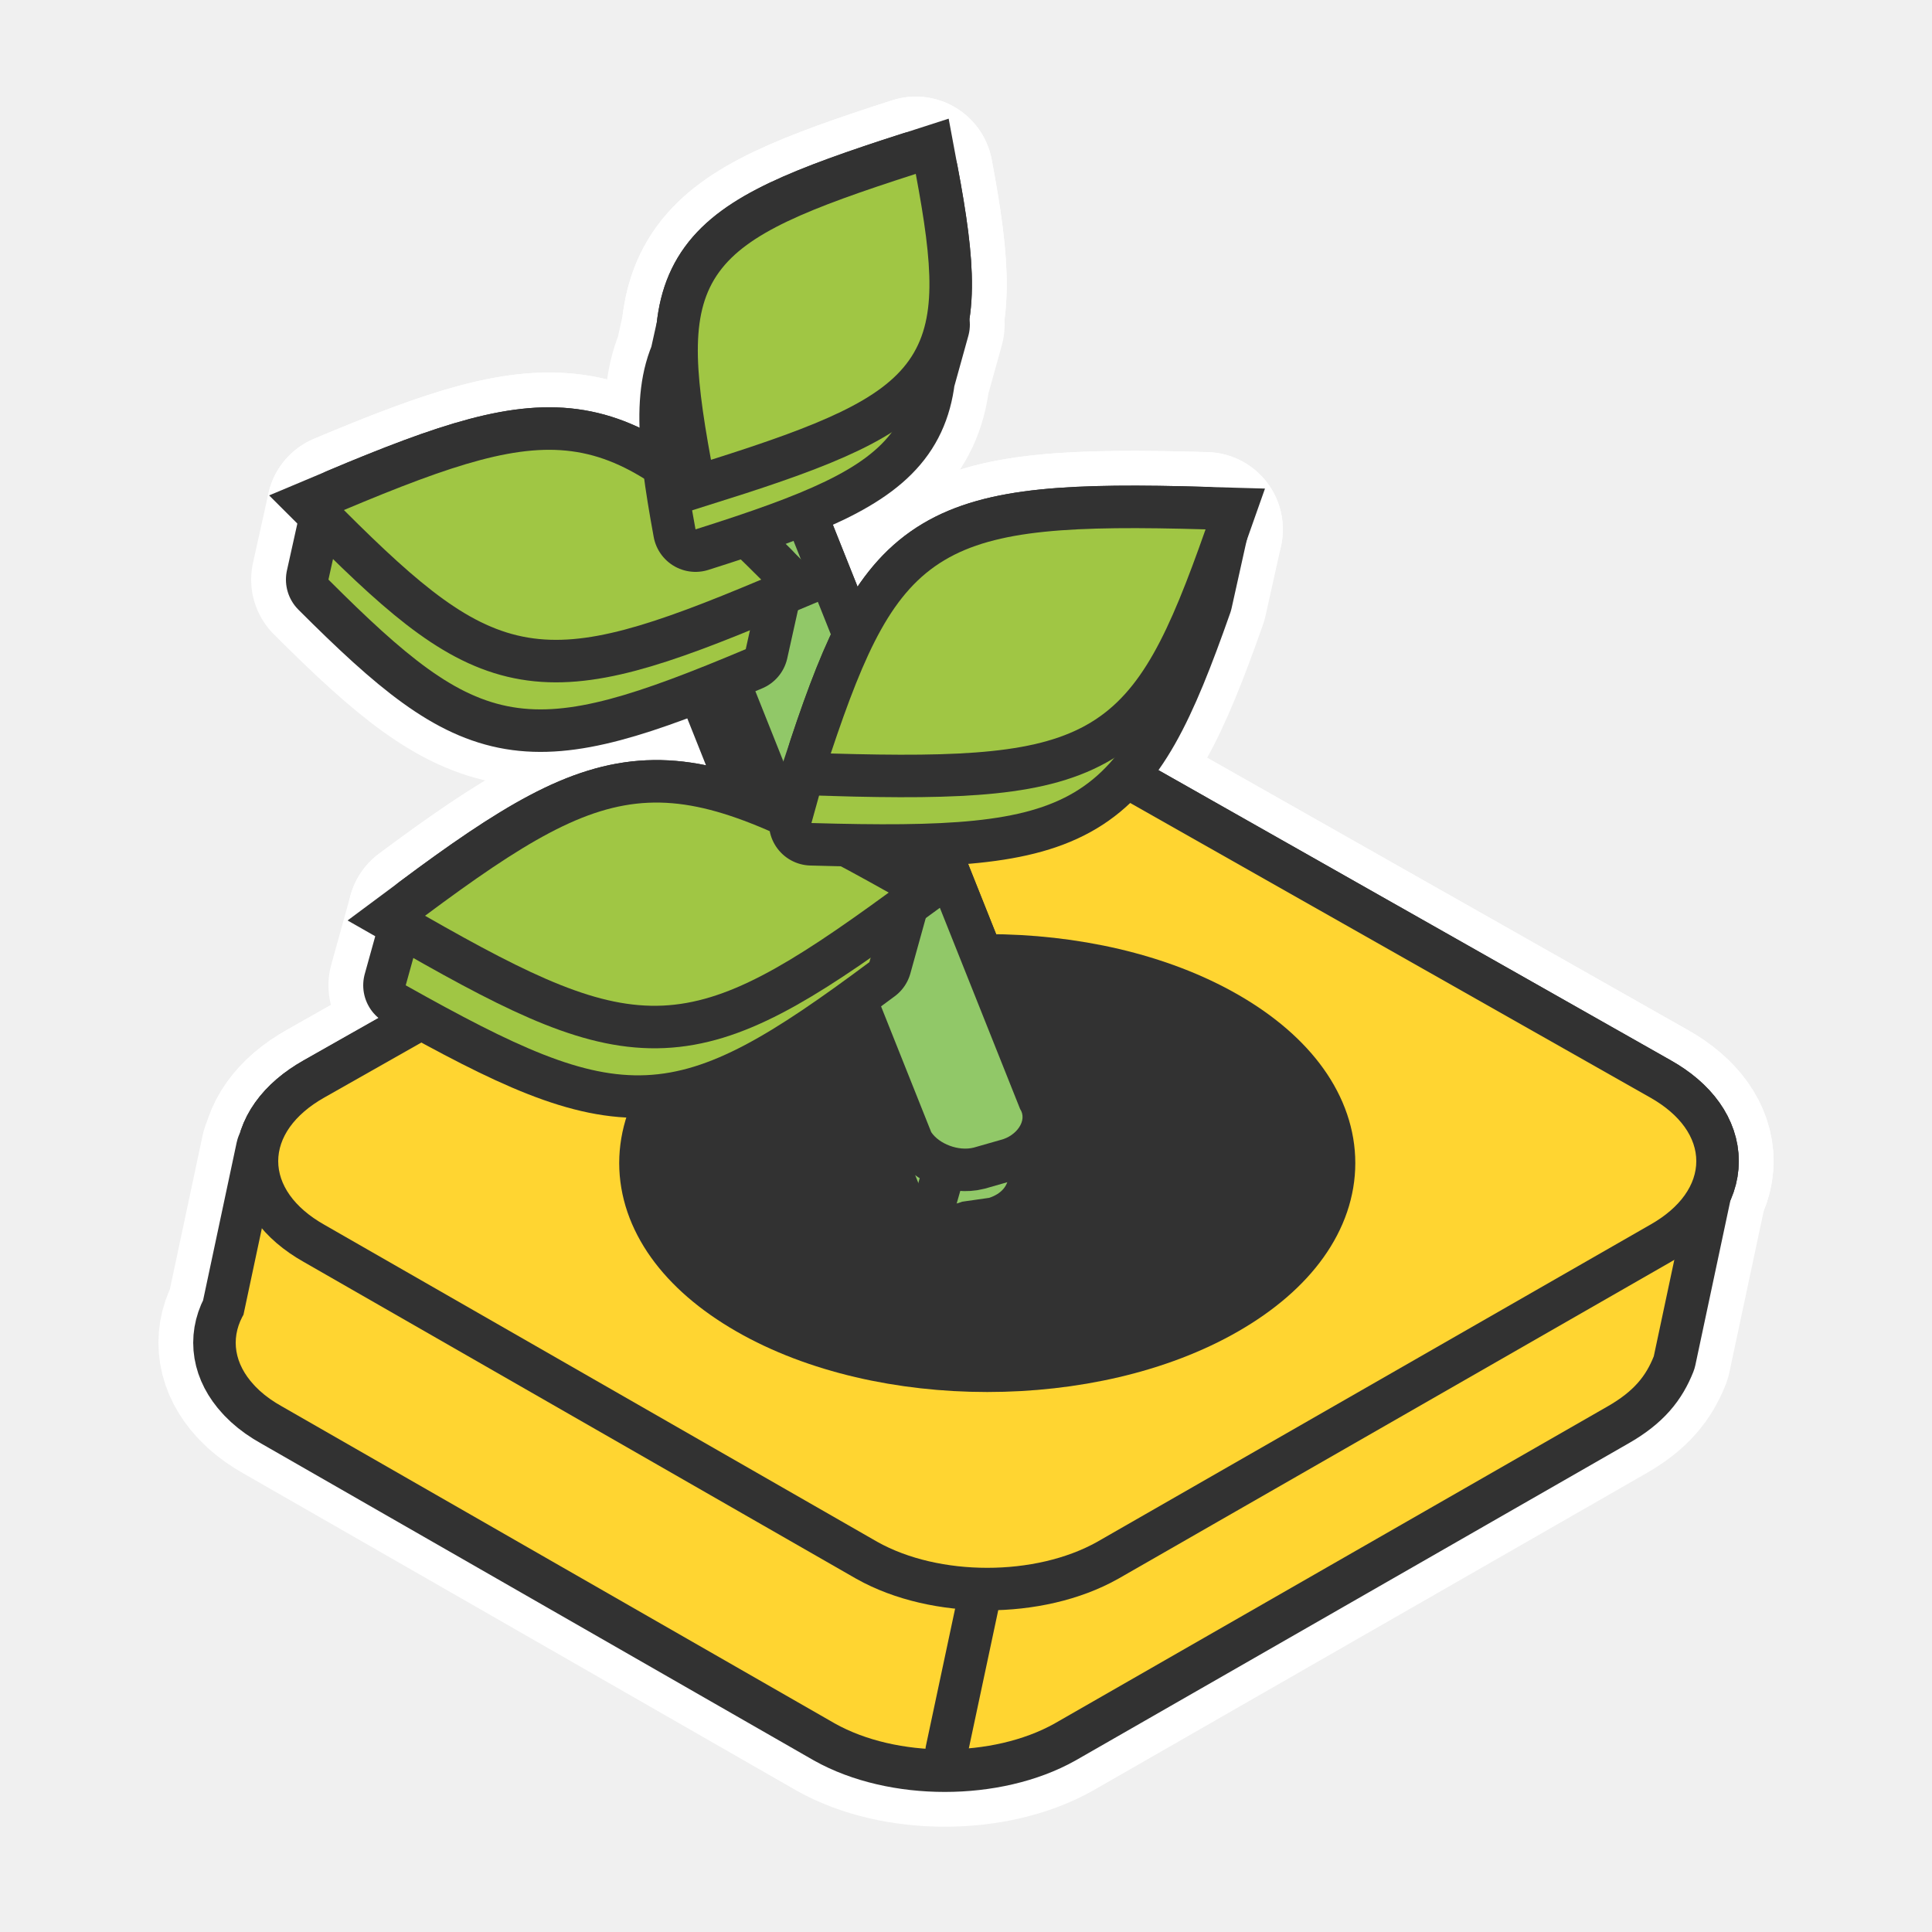
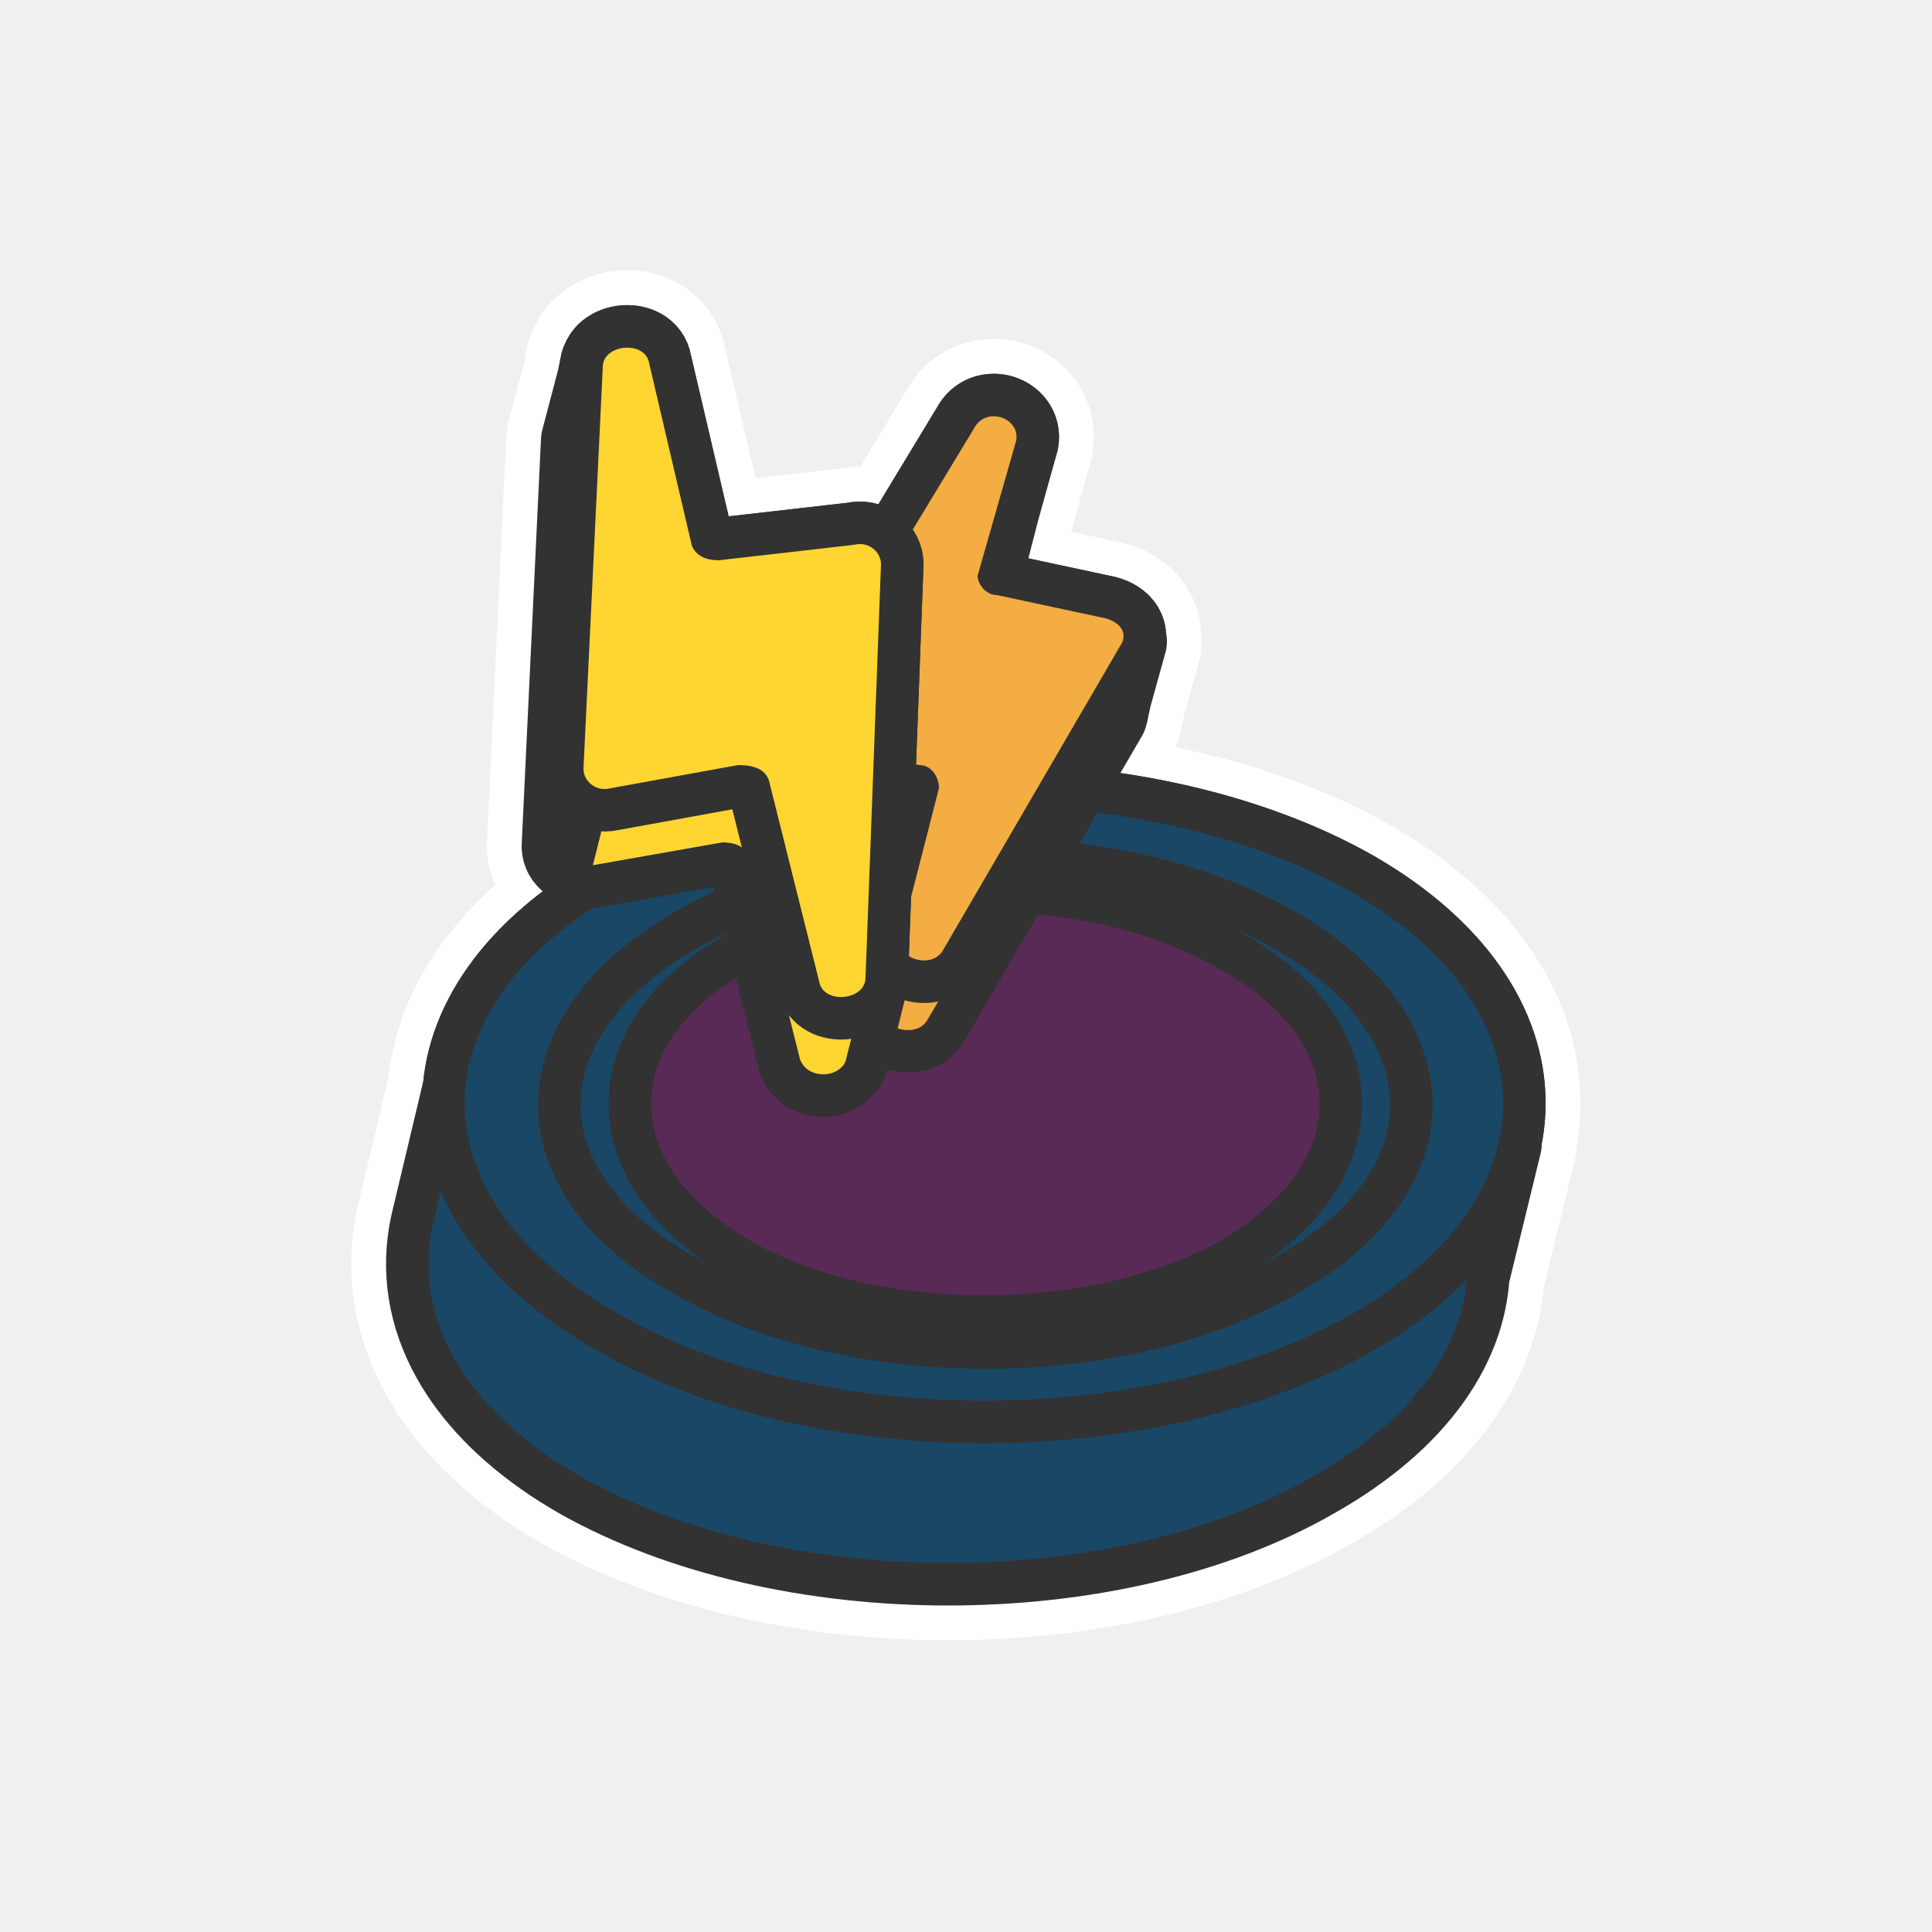
<svg xmlns="http://www.w3.org/2000/svg" width="500" height="500" viewBox="0 0 500 500">
  <defs>
-     <path id="p0" d="M84 317C68 308 68 293 84 284L227 203C243 193 268 193 284 203L427 284C443 293 443 308 427 317L284 399C268 408 243 408 227 399L84 317ZM73 364C57 355 57 340 73 331L216 249C232 240 257 240 273 249L416 331C432 340 432 355 416 364L273 446C257 455 232 455 216 446L73 364ZM84 317L73 364C64 359 60 352 62 345L72 298C71 305 75 312 84 317ZM438 304L428 351C426 356 423 360 416 364L427 317C433 314 437 309 438 304ZM427 317L416 364L273 446L284 399L427 317ZM284 399L273 446C257 455 232 455 216 446L227 399C243 408 268 408 284 399ZM227 399L216 446L73 364L84 317L227 399Z" />
-     <path id="p1" d="M84 317C68 308 68 293 84 284L227 203C243 193 268 193 284 203L427 284C443 293 443 308 427 317L284 399C268 408 243 408 227 399L84 317Z" />
-     <path id="p2" d="M315 267C348 286 348 316 315 335C282 354 229 354 196 335C163 316 163 286 196 267C229 248 282 248 315 267Z" />
-     <path id="p3" d="M174 125C173 121 175 117 179 116L186 114C191 113 195 115 197 119L264 287C266 290 263 294 259 295L252 297C248 298 243 296 241 293L174 125ZM171 139C169 135 172 132 176 130L183 129C187 127 192 129 193 133L261 301C262 305 260 308 256 310L249 311C244 313 240 311 238 307L171 139ZM174 125L171 139C170 138 170 137 170 136L174 121C173 122 174 123 174 125ZM265 290L261 304C261 307 259 309 256 310L259 295C262 294 264 292 265 290ZM259 295L256 310L249 311L252 297L259 295ZM252 297L249 311C244 313 240 311 238 307L241 293C243 296 248 298 252 297ZM241 293L238 307L171 139L174 125L241 293Z" />
-     <path id="p4" d="M174 125C173 121 175 117 179 116L186 114C191 113 195 115 197 119L264 287C266 290 263 294 259 295L252 297C248 298 243 296 241 293L174 125Z" />
-     <path id="p5" d="M230 231C178 269 166 269 110 237C161 199 173 199 230 231ZM225 249C174 287 162 287 105 255C157 217 169 217 225 249ZM230 231L225 249C174 287 162 287 105 255L110 237C166 269 178 269 230 231Z" />
-     <path id="p6" d="M230 231C173 199 161 199 110 237C166 269 178 269 230 231Z" />
-     <path id="p7" d="M215 195C233 141 243 135 312 137C293 191 284 197 215 195ZM210 213C229 159 238 153 308 155C289 209 280 215 210 213ZM312 137L308 155C289 209 280 215 210 213L215 195C284 197 293 191 312 137Z" />
-     <path id="p8" d="M215 195C284 197 293 191 312 137C243 135 233 141 215 195Z" />
-     <path id="p9" d="M197 150C140 174 129 172 89 132C146 108 157 110 197 150ZM193 168C136 192 125 190 85 150C142 126 152 128 193 168ZM197 150L193 168C136 192 125 190 85 150L89 132C129 172 140 174 197 150Z" />
-     <path id="p10" d="M197 150C157 110 146 108 89 132C129 172 140 174 197 150Z" />
-     <path id="p11" d="M184 119C175 70 181 63 237 45C246 93 241 101 184 119ZM180 137C171 88 176 81 233 63C242 111 237 119 180 137ZM184 119L180 137C177 119 175 107 178 98L182 80C180 89 181 101 184 119ZM240 84L235 102C231 118 216 125 180 137L184 119C221 107 236 100 240 84Z" />
-     <path id="p12" d="M184 119C241 101 246 93 237 45C181 63 175 70 184 119Z" />
+     <path id="p0" d="M350 231C402 261 402 310 350 340C297 370 212 370 160 340C107 310 107 261 160 231C212 201 297 201 350 231ZM340 273C393 303 393 352 340 382C288 412 203 412 150 382C98 352 98 303 150 273C203 242 288 242 340 273ZM388 296L378 337C375 354 362 369 340 382L350 340C372 328 384 312 388 296ZM350 340L340 382C288 412 203 412 150 382L160 340C212 370 297 370 350 340ZM160 340L150 382C119 364 107 340 112 317L122 275C116 298 129 323 160 340Z" />
+     <path id="p1" d="M350 231C402 261 402 310 350 340C297 370 212 370 160 340C107 310 107 261 160 231C212 201 297 201 350 231Z" />
+     <path id="p2" d="M316 251C350 270 350 301 316 321C282 340 227 340 194 321C160 301 160 270 194 251C227 231 282 231 316 251Z" />
+     <path id="p3" d="M263 114L253 149C253 151 255 154 258 154L286 160C290 161 292 164 290 167L244 246C241 251 232 248 233 243L243 204C243 201 241 198 238 198L211 194C207 193 205 190 206 187L252 111C255 105 264 108 263 114ZM258 132L249 167C248 169 250 172 253 172L282 178C286 179 287 182 286 185L240 264C237 269 227 266 229 261L239 222C239 219 237 216 234 216L206 212C203 211 201 208 202 205L247 129C250 123 260 126 258 132ZM263 114L258 132L249 167L253 149L263 114ZM253 149L249 167C249 167 249 167 249 167L253 149C253 149 253 149 253 149ZM291 166L286 184C286 184 286 185 286 185L290 167C290 167 290 166 291 166ZM290 167L286 185L240 264L244 246L290 167ZM244 246L240 264C237 269 228 266 229 261L233 243C232 248 241 251 244 246ZM243 204L239 222C239 219 237 216 234 216L238 198C241 198 243 201 243 204ZM238 198L234 216L206 212L211 194L238 198ZM211 194L206 212C203 211 201 209 202 206L206 188C205 191 207 193 211 194ZM263 113L258 131C258 132 258 132 258 132L263 114C263 114 263 114 263 113Z" />
+     <path id="p4" d="M263 114C264 108 255 105 252 111L206 187C205 190 207 193 211 194L238 198C241 198 243 201 243 204L233 243C232 248 241 251 244 246L290 167C292 164 290 161 286 160L258 154C255 154 253 151 253 149L263 114Z" />
+     <path id="p5" d="M168 94L179 141C180 144 183 145 186 145L221 141C225 140 228 143 228 146L224 253C224 259 213 260 212 254L199 202C198 199 195 198 191 198L158 204C154 205 151 202 151 199L156 95C156 89 167 88 168 94ZM163 114L175 161C175 163 178 165 181 165L217 160C221 160 224 162 224 165L219 273C219 279 209 280 207 274L194 222C193 219 190 218 187 218L153 224C149 224 146 222 146 219L151 114C152 109 162 108 163 114ZM224 254L219 274C218 279 209 279 207 274L212 254C213 260 222 259 224 254ZM212 254L207 274L194 222L199 202L212 254ZM199 202L194 222C193 219 190 218 187 218L191 198C195 198 198 199 199 202ZM191 198L187 218L153 224L158 204L191 198ZM158 204L153 224C149 224 146 222 146 219L151 199C151 202 154 205 158 204ZM151 199L146 219L151 114L156 95L151 199ZM156 95L151 114C151 114 152 114 152 114L156 94C156 94 156 94 156 95Z" />
+     <path id="p6" d="M168 94C167 88 156 89 156 95L151 199C151 202 154 205 158 204L191 198C195 198 198 199 199 202L212 254C213 260 224 259 224 253L228 146C228 143 225 140 221 141L186 145C183 145 180 144 179 141L168 94Z" />
  </defs>
  <g fill="#ffffff" stroke="#ffffff" stroke-width="40" stroke-linejoin="round">
    <use href="#p0" />
    <use href="#p1" />
    <use href="#p2" />
    <use href="#p3" />
    <use href="#p4" />
    <use href="#p5" />
    <use href="#p6" />
-     <use href="#p7" />
-     <use href="#p8" />
-     <use href="#p9" />
-     <use href="#p10" />
-     <use href="#p11" />
-     <use href="#p12" />
  </g>
  <g stroke="#323232" stroke-width="22" stroke-miterlimit="4" paint-order="stroke">
-     <use href="#p0" fill="#ffd531" stroke-linejoin="round" />
-     <path d="M255 406L245 453" fill="none" stroke-width="11" stroke-linecap="round" stroke-linejoin="round" />
-     <use href="#p1" fill="#ffd531" stroke-linejoin="miter" />
-     <use href="#p2" fill="#323232" stroke-linejoin="miter" />
-     <use href="#p3" fill="#91c868" stroke-linejoin="round" />
-     <path d="M246 297L242 311" fill="none" stroke-width="11" stroke-linecap="round" stroke-linejoin="round" />
-     <use href="#p4" fill="#91c868" stroke-linejoin="miter" />
-     <use href="#p5" fill="#a0c644" stroke-linejoin="round" />
-     <use href="#p6" fill="#a0c644" stroke-linejoin="miter" />
-     <use href="#p7" fill="#a0c644" stroke-linejoin="round" />
-     <use href="#p8" fill="#a0c644" stroke-linejoin="miter" />
-     <use href="#p9" fill="#a0c644" stroke-linejoin="round" />
-     <use href="#p10" fill="#a0c644" stroke-linejoin="miter" />
-     <use href="#p11" fill="#a0c644" stroke-linejoin="round" />
-     <use href="#p12" fill="#a0c644" stroke-linejoin="miter" />
+     <use href="#p0" fill="#1a4766" stroke-linejoin="round" />
+     <use href="#p1" fill="#1a4766" stroke-linejoin="miter" />
+     <use href="#p2" fill="#592a56" stroke-linejoin="miter" />
+     <path d="M333 241C376 266 376 306 333 330C290 355 220 355 177 330C134 306 134 266 177 241C220 216 290 216 333 241Z" fill="none" stroke-width="11" stroke-linecap="round" stroke-linejoin="round" />
+     <use href="#p3" fill="#f3ad42" stroke-linejoin="round" />
+     <use href="#p4" fill="#f3ad42" stroke-linejoin="miter" />
+     <use href="#p5" fill="#ffd531" stroke-linejoin="round" />
+     <path d="M153 203L148 223" fill="none" stroke-width="11" stroke-linecap="round" stroke-linejoin="round" />
+     <use href="#p6" fill="#ffd531" stroke-linejoin="miter" />
  </g>
</svg>
